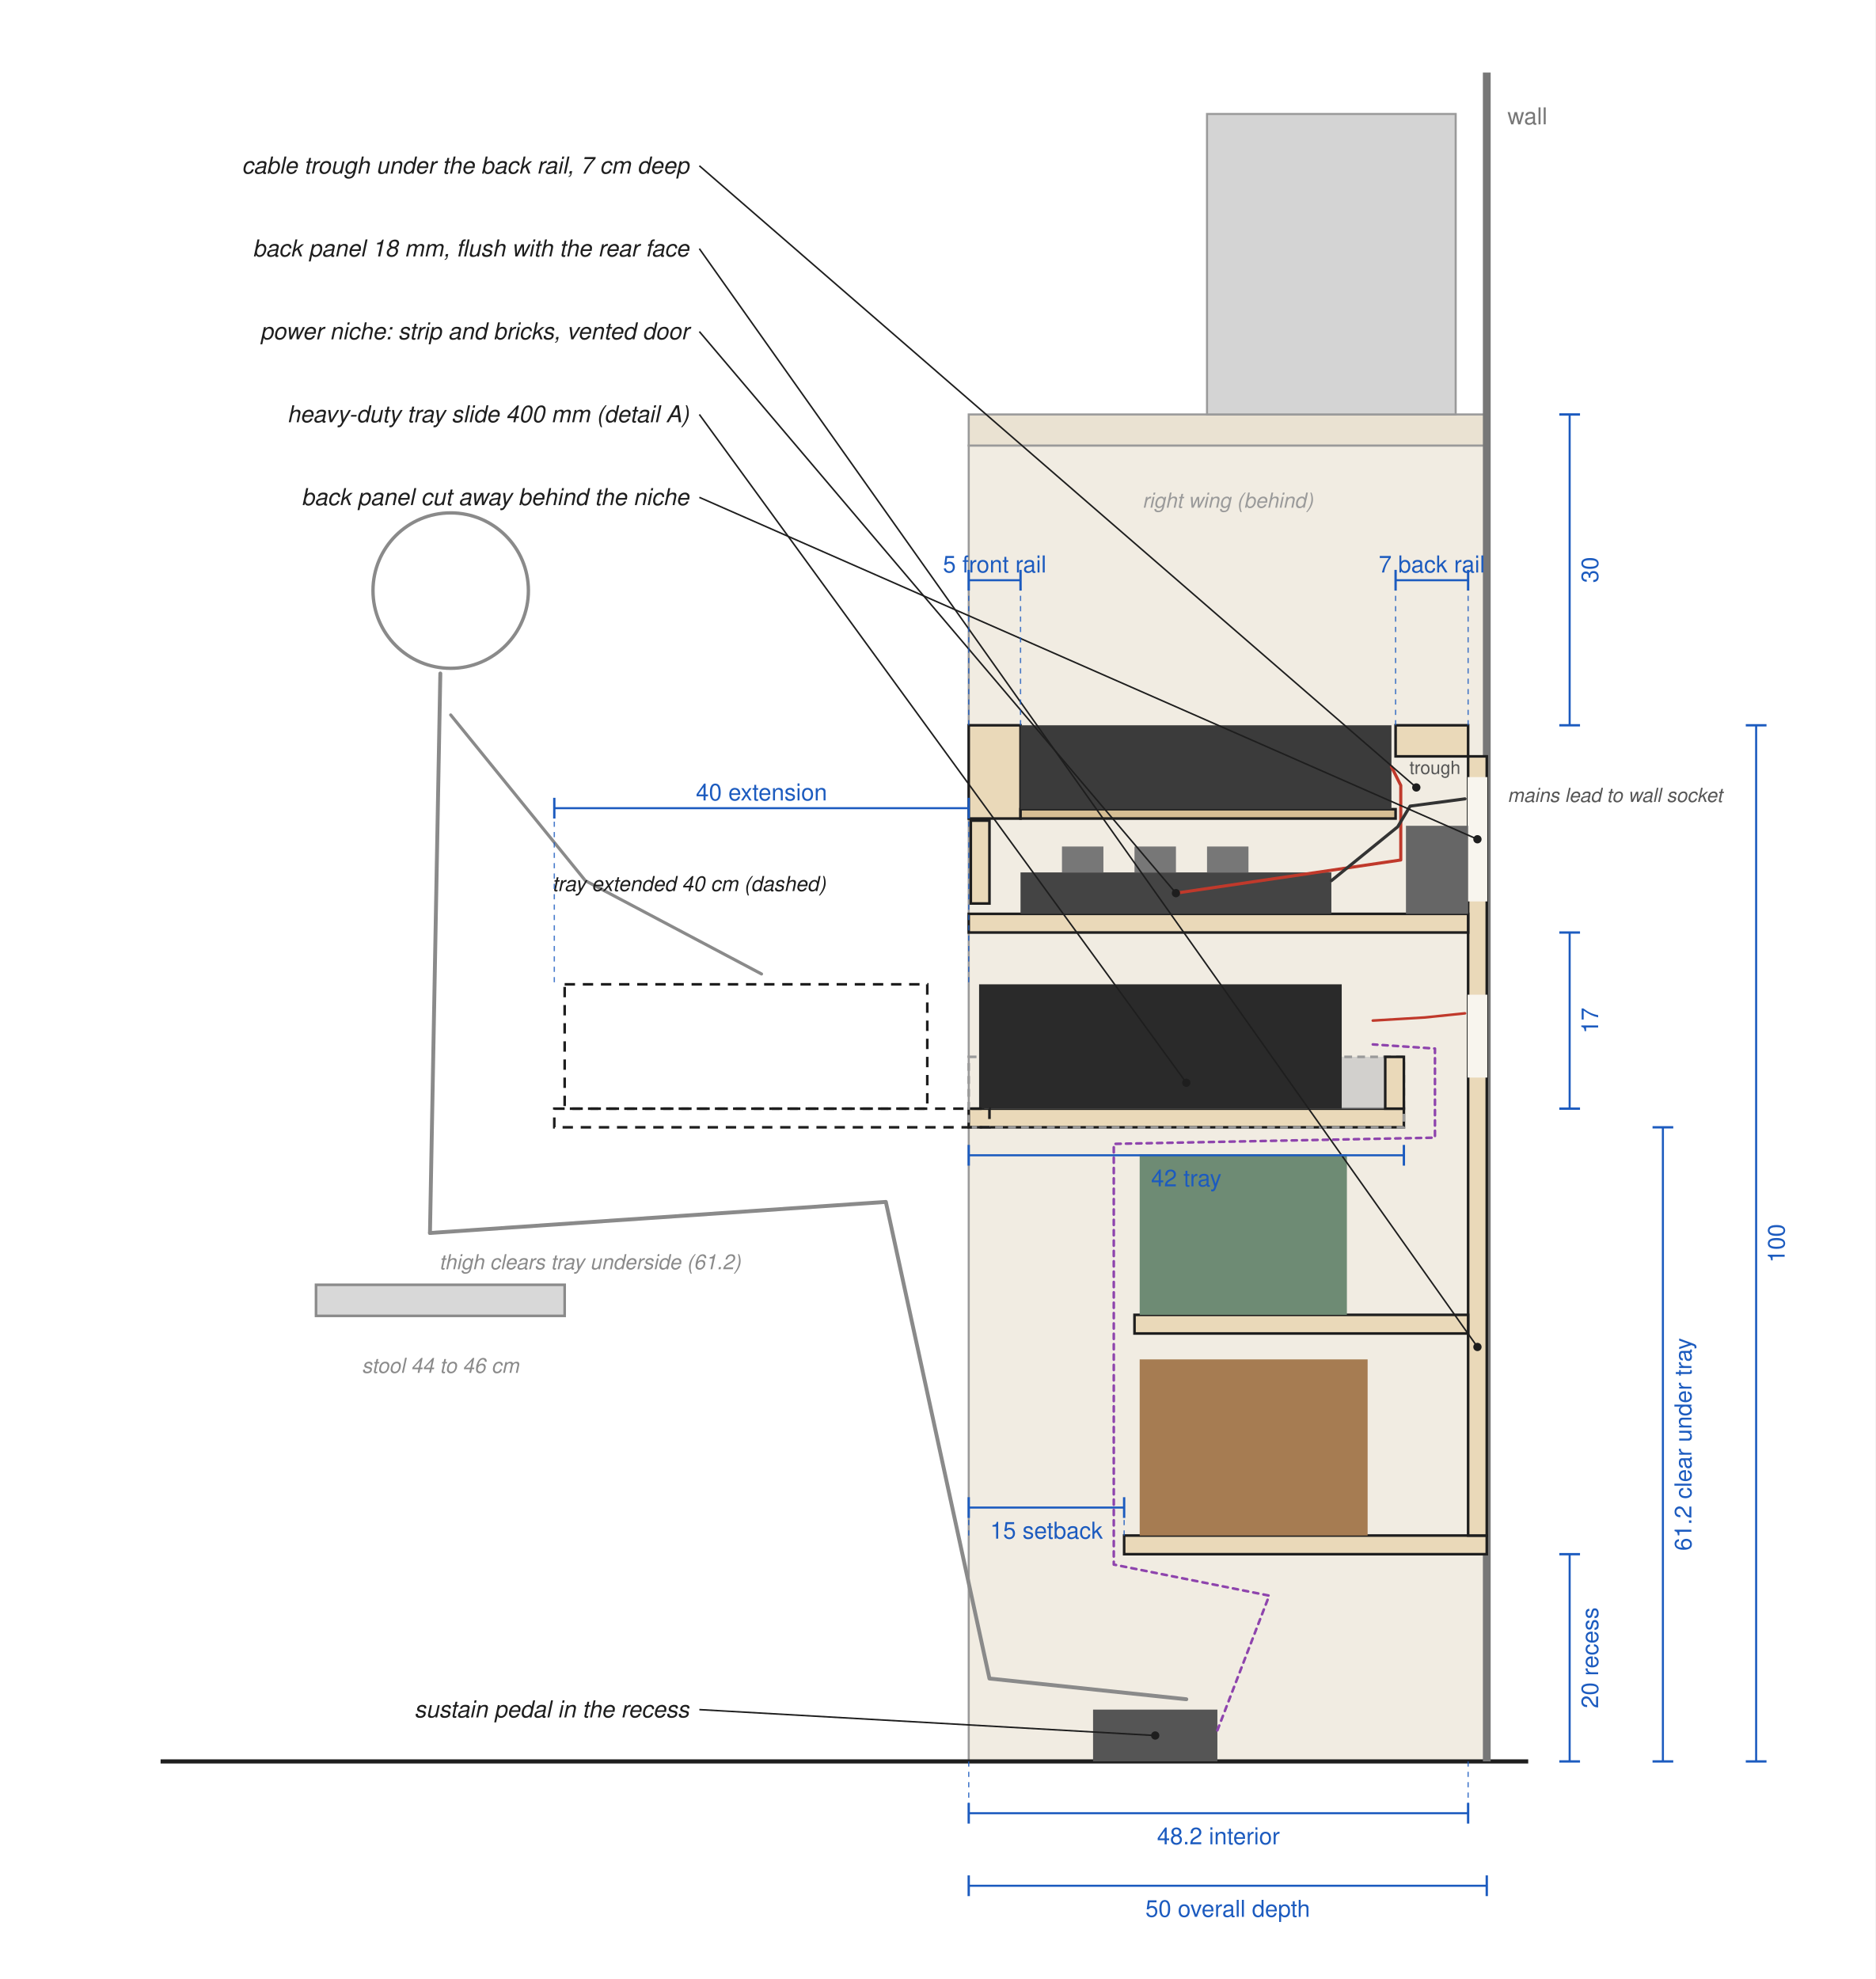
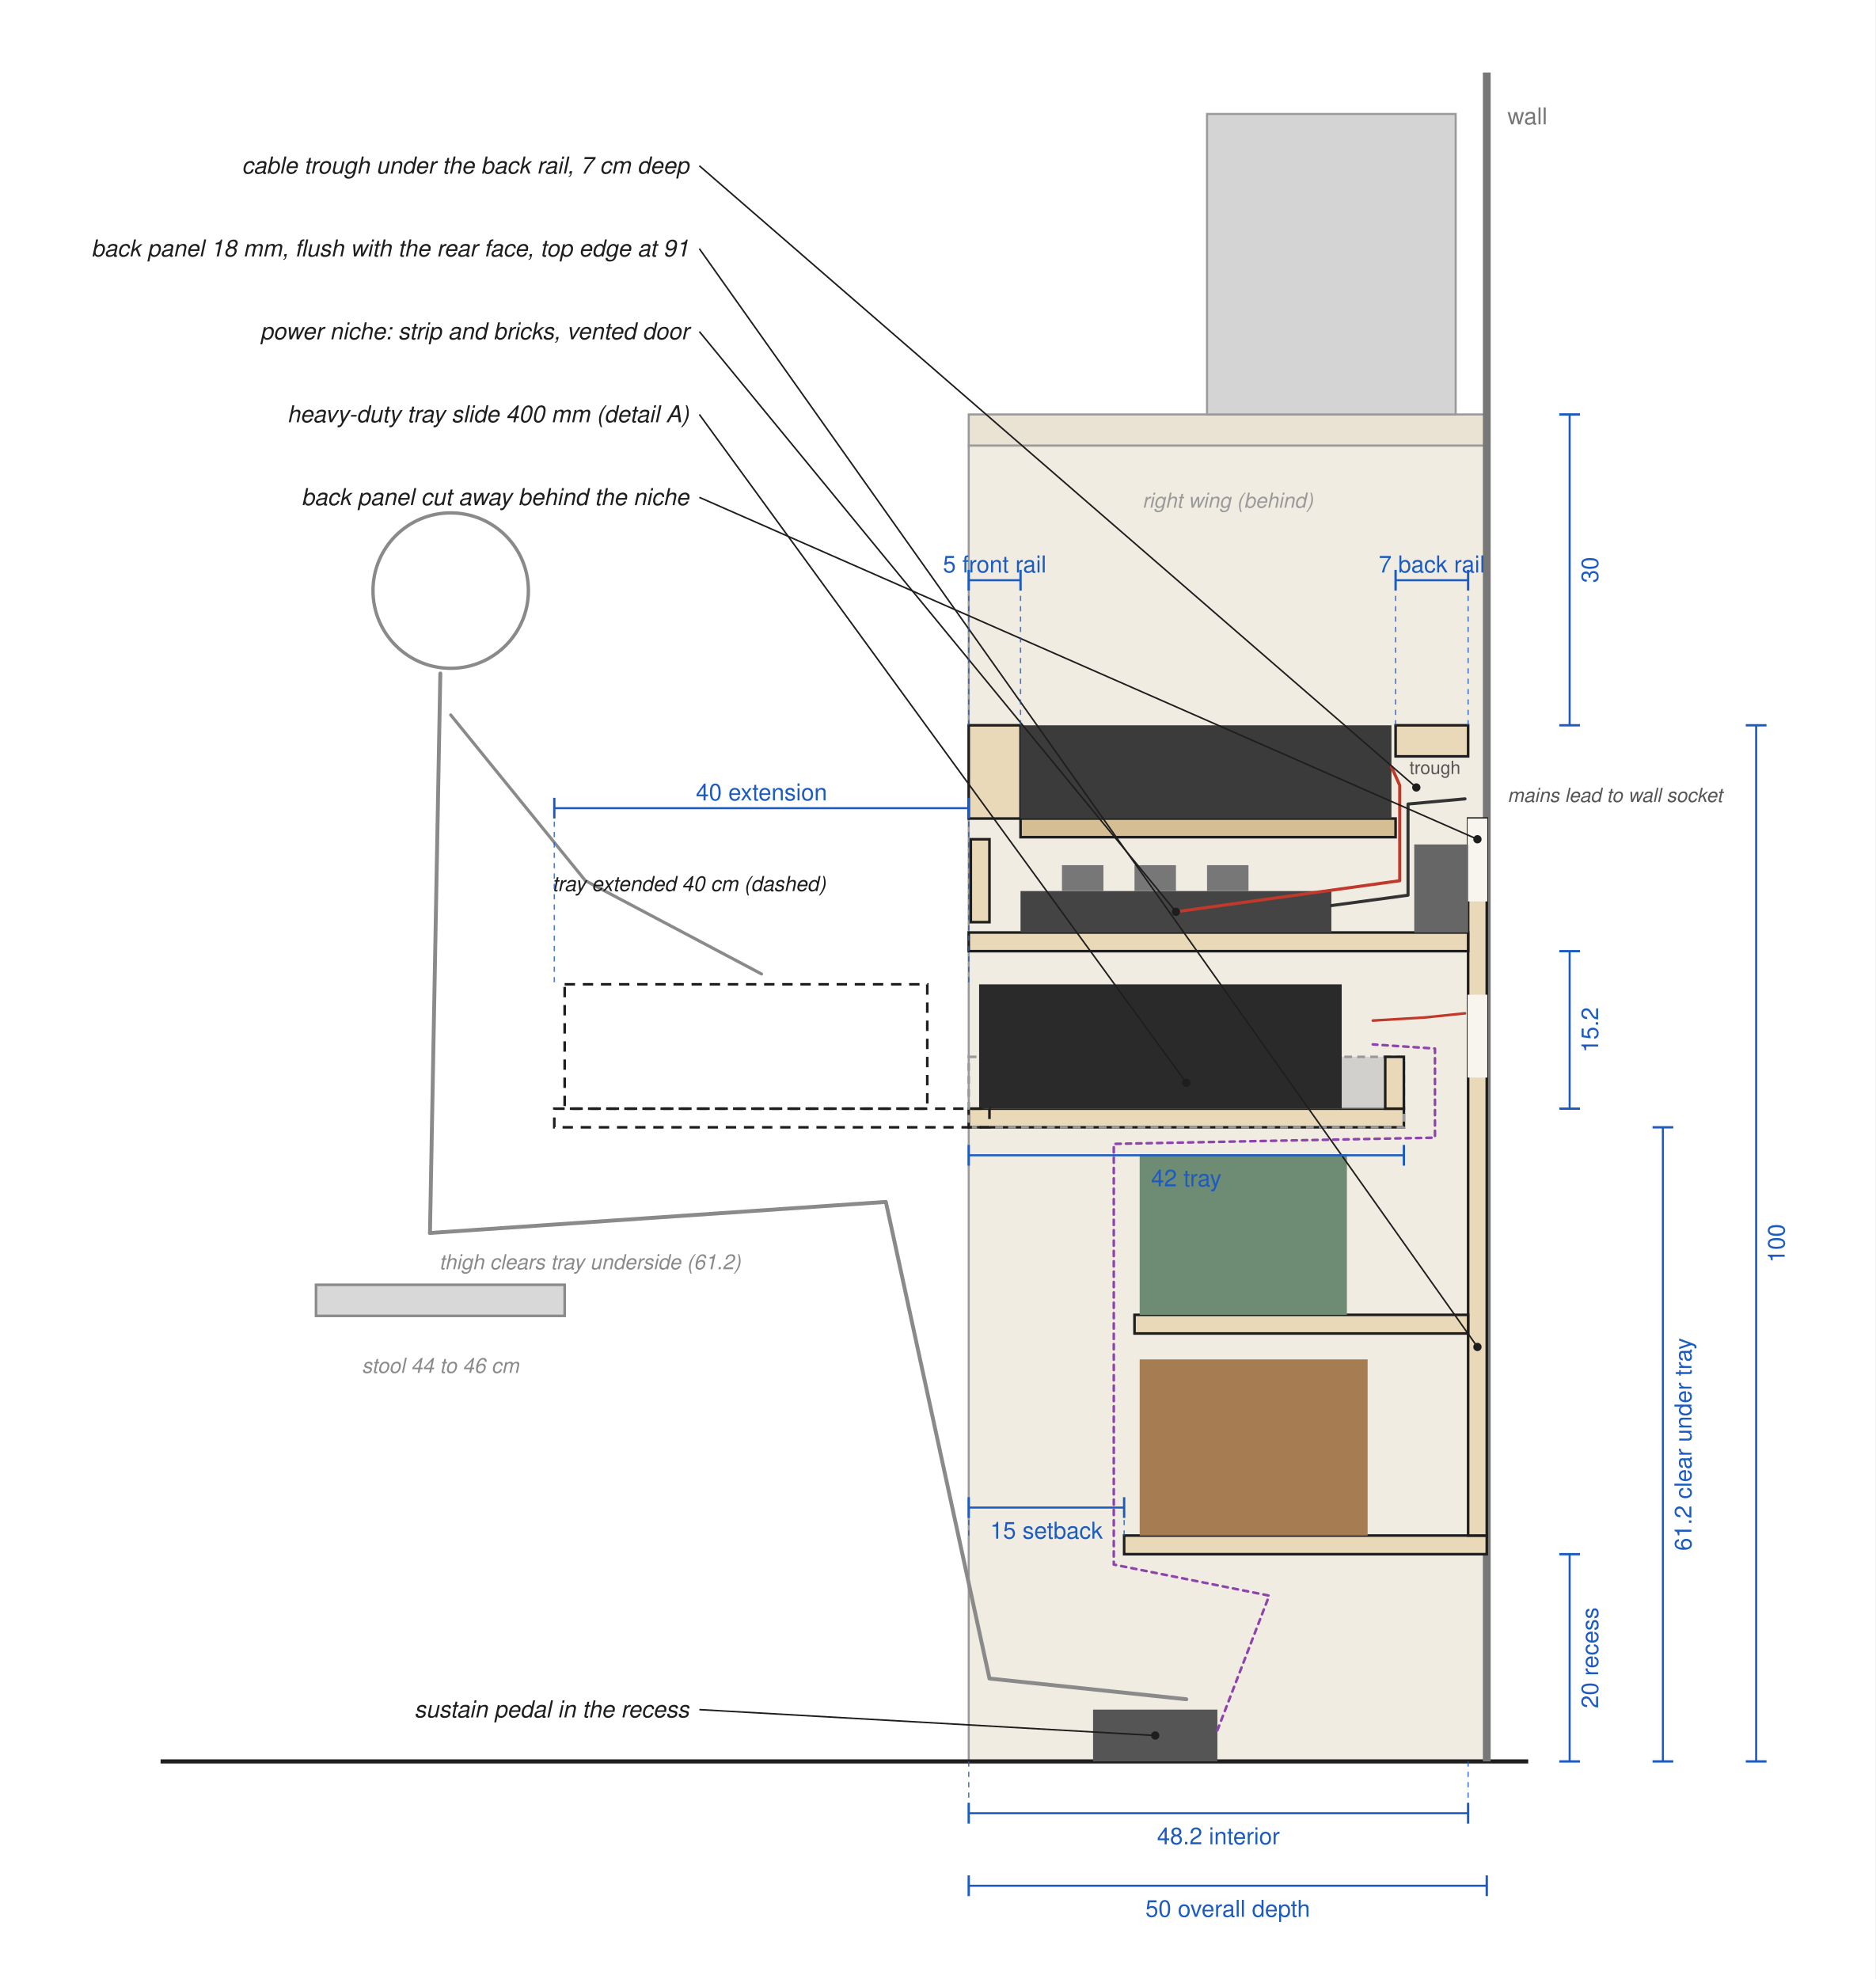
<svg xmlns="http://www.w3.org/2000/svg" viewBox="0 0 724 764" width="724" height="764" font-family="Helvetica Neue, Helvetica, Arial, sans-serif">
  <rect width="724" height="764" fill="white" />
  <rect x="374.0" y="172.0" width="200.0" height="508.0" fill="#F1ECE2" stroke="#9A9A9A" stroke-width="0.8" opacity="1.0" />
  <rect x="374.0" y="160.0" width="200.0" height="12.0" fill="#EAE2D2" stroke="#9A9A9A" stroke-width="0.8" opacity="1.0" />
  <rect x="466.0" y="44.0" width="96.0" height="116.0" fill="#D4D4D4" stroke="#9A9A9A" stroke-width="0.8" opacity="1.0" />
  <text x="474.0" y="196.0" font-size="8" text-anchor="middle" fill="#9A9A9A" font-weight="normal" font-style="italic">right wing (behind)</text>
  <line x1="62.0" y1="680.0" x2="590.0" y2="680.0" stroke="#1E1E1E" stroke-width="1.6" opacity="1.0" />
  <line x1="574.0" y1="680.0" x2="574.0" y2="28.0" stroke="#777" stroke-width="3" opacity="1.0" />
  <text x="582.0" y="48.0" font-size="9" text-anchor="start" fill="#777" font-weight="normal">wall</text>
  <rect x="434.0" y="592.8" width="140.0" height="7.2" fill="#EAD9B9" stroke="#1E1E1E" stroke-width="1.0" opacity="1.0" />
-   <rect x="566.8" y="292.0" width="7.2" height="300.8" fill="#EAD9B9" stroke="#1E1E1E" stroke-width="1.0" opacity="1.0" />
+   <rect x="566.8" y="316.0" width="7.2" height="276.8" fill="#EAD9B9" stroke="#1E1E1E" stroke-width="1.0" opacity="1.0" />
  <rect x="566.6" y="384.0" width="7.6" height="32.0" fill="#F8F5EE" stroke="none" stroke-width="1.0" opacity="1.0" />
-   <rect x="566.6" y="300.0" width="7.6" height="48.0" fill="#F8F5EE" stroke="none" stroke-width="1.0" opacity="1.0" />
-   <rect x="374.0" y="352.8" width="192.8" height="7.2" fill="#EAD9B9" stroke="#1E1E1E" stroke-width="1.0" opacity="1.0" />
+   <rect x="566.6" y="316.0" width="7.6" height="32.0" fill="#F8F5EE" stroke="none" stroke-width="1.0" opacity="1.0" />
+   <rect x="374.0" y="360.0" width="192.8" height="7.2" fill="#EAD9B9" stroke="#1E1E1E" stroke-width="1.0" opacity="1.0" />
  <rect x="374.0" y="280.0" width="20.0" height="36.0" fill="#EAD9B9" stroke="#1E1E1E" stroke-width="1.0" opacity="1.0" />
  <rect x="538.8" y="280.0" width="28.0" height="12.0" fill="#EAD9B9" stroke="#1E1E1E" stroke-width="1.0" opacity="1.0" />
-   <rect x="394.0" y="312.4" width="144.8" height="3.6" fill="#D6BE94" stroke="#1E1E1E" stroke-width="1.0" opacity="1.0" />
+   <rect x="394.0" y="316.0" width="144.8" height="7.2" fill="#D6BE94" stroke="#1E1E1E" stroke-width="1.0" opacity="1.0" />
  <text x="554.0" y="298.8" font-size="7" text-anchor="middle" fill="#555" font-weight="normal">trough</text>
  <rect x="438.0" y="507.6" width="128.8" height="7.2" fill="#EAD9B9" stroke="#1E1E1E" stroke-width="1.0" opacity="1.0" />
  <rect x="440.0" y="524.8" width="88.0" height="68.0" fill="#A67C52" stroke="none" stroke-width="1.0" opacity="1.0" />
  <rect x="440.0" y="445.6" width="80.0" height="62.0" fill="#6E8B74" stroke="none" stroke-width="1.0" opacity="1.0" />
  <line x1="374.0" y1="592.8" x2="374.0" y2="582.0" stroke="#1C5BBF" stroke-width="0.5" stroke-dasharray="2,2" opacity="0.8" />
  <line x1="434.0" y1="592.8" x2="434.0" y2="582.0" stroke="#1C5BBF" stroke-width="0.5" stroke-dasharray="2,2" opacity="0.8" />
  <line x1="374.0" y1="582.0" x2="434.0" y2="582.0" stroke="#1C5BBF" stroke-width="0.8" opacity="1.0" />
  <line x1="374.0" y1="578.0" x2="374.0" y2="586.0" stroke="#1C5BBF" stroke-width="0.9" />
  <line x1="434.0" y1="578.0" x2="434.0" y2="586.0" stroke="#1C5BBF" stroke-width="0.9" />
  <text x="404.0" y="594.0" font-size="9" text-anchor="middle" fill="#1C5BBF" font-weight="normal">15 setback</text>
  <rect x="374.0" y="428.0" width="168.0" height="7.2" fill="#EAD9B9" stroke="#1E1E1E" stroke-width="1.0" opacity="1.0" />
  <rect x="380.0" y="408.0" width="160.0" height="20.0" fill="#C4C4C4" stroke="none" stroke-width="1.0" opacity="0.7" />
  <rect x="374.0" y="408.0" width="168.0" height="27.2" fill="none" stroke="#9A9A9A" stroke-width="1.0" stroke-dasharray="3,2" opacity="1.0" />
  <rect x="534.8" y="408.0" width="7.2" height="20.0" fill="#EAD9B9" stroke="#1E1E1E" stroke-width="1.0" opacity="1.0" />
  <rect x="378.0" y="380.0" width="140.0" height="48.0" fill="#2A2A2A" stroke="none" stroke-width="1.0" opacity="1.0" />
  <rect x="214.0" y="428.0" width="168.0" height="7.2" fill="none" stroke="#1E1E1E" stroke-width="1.0" stroke-dasharray="4,3" opacity="1.0" />
  <rect x="218.0" y="380.0" width="140.0" height="48.0" fill="none" stroke="#1E1E1E" stroke-width="1.0" stroke-dasharray="4,3" opacity="1.0" />
-   <rect x="374.8" y="316.8" width="7.2" height="32.0" fill="#EAD9B9" stroke="#1E1E1E" stroke-width="1.0" opacity="1.0" />
-   <rect x="394.0" y="336.8" width="120.0" height="16.0" fill="#444" stroke="none" stroke-width="1.0" opacity="1.0" />
-   <rect x="410.0" y="326.8" width="16.0" height="10.0" fill="#777" stroke="none" stroke-width="1.0" opacity="1.0" />
-   <rect x="438.0" y="326.8" width="16.0" height="10.0" fill="#777" stroke="none" stroke-width="1.0" opacity="1.0" />
-   <rect x="466.0" y="326.8" width="16.0" height="10.0" fill="#777" stroke="none" stroke-width="1.0" opacity="1.0" />
-   <rect x="542.8" y="318.8" width="24.0" height="34.0" fill="#666" stroke="none" stroke-width="1.0" opacity="1.0" />
-   <rect x="394.0" y="280.0" width="143.2" height="32.4" fill="#3B3B3B" stroke="none" stroke-width="1.0" opacity="1.0" />
-   <polyline points="537.2,296.0 540.8,303.2 540.8,332.0 454.0,344.8" fill="none" stroke="#C0392B" stroke-width="1.2" stroke-linejoin="round" stroke-linecap="round" />
+   <rect x="374.8" y="324.0" width="7.2" height="32.0" fill="#EAD9B9" stroke="#1E1E1E" stroke-width="1.0" opacity="1.0" />
+   <rect x="394.0" y="344.0" width="120.0" height="16.0" fill="#444" stroke="none" stroke-width="1.0" opacity="1.0" />
+   <rect x="410.0" y="334.0" width="16.0" height="10.0" fill="#777" stroke="none" stroke-width="1.0" opacity="1.0" />
+   <rect x="438.0" y="334.0" width="16.0" height="10.0" fill="#777" stroke="none" stroke-width="1.0" opacity="1.0" />
+   <rect x="466.0" y="334.0" width="16.0" height="10.0" fill="#777" stroke="none" stroke-width="1.0" opacity="1.0" />
+   <rect x="546.0" y="326.0" width="20.8" height="34.0" fill="#666" stroke="none" stroke-width="1.0" opacity="1.0" />
+   <rect x="394.0" y="280.0" width="143.2" height="36.0" fill="#3B3B3B" stroke="none" stroke-width="1.0" opacity="1.0" />
+   <polyline points="537.2,296.0 540.4,303.2 540.4,340.0 454.0,352.0" fill="none" stroke="#C0392B" stroke-width="1.2" stroke-linejoin="round" stroke-linecap="round" />
  <polyline points="530.0,394.0 550.0,392.8 565.6,391.2" fill="none" stroke="#C0392B" stroke-width="1.0" stroke-linejoin="round" stroke-linecap="round" />
-   <polyline points="514.0,340.0 539.6,319.2 544.4,311.2 565.6,308.4" fill="none" stroke="#333" stroke-width="1.2" stroke-linejoin="round" stroke-linecap="round" />
+   <polyline points="514.0,349.6 543.6,345.6 543.6,310.4 565.6,308.4" fill="none" stroke="#333" stroke-width="1.2" stroke-linejoin="round" stroke-linecap="round" />
  <text x="582.0" y="309.6" font-size="7.5" text-anchor="start" fill="#555" font-weight="normal" font-style="italic">mains lead to wall socket</text>
  <rect x="422.0" y="660.0" width="48.0" height="20.0" fill="#555" stroke="none" stroke-width="1.0" opacity="1.0" />
  <polyline points="470.0,668.0 490.0,616.0 430.0,604.0 430.0,441.6 554.0,439.2 554.0,404.8 530.0,403.2" fill="none" stroke="#8E44AD" stroke-width="1.0" stroke-linejoin="round" stroke-linecap="round" stroke-dasharray="2,2" />
  <circle cx="174.0" cy="228.0" r="30.0" fill="none" stroke="#8A8A8A" stroke-width="1.3" />
  <polyline points="170.0,260.0 166.0,476.0" fill="none" stroke="#8A8A8A" stroke-width="1.5" stroke-linejoin="round" stroke-linecap="round" />
  <polyline points="174.0,276.0 226.0,340.0 294.0,376.0" fill="none" stroke="#8A8A8A" stroke-width="1.2" stroke-linejoin="round" stroke-linecap="round" />
  <polyline points="166.0,476.0 342.0,464.0 382.0,648.0 458.0,656.0" fill="none" stroke="#8A8A8A" stroke-width="1.5" stroke-linejoin="round" stroke-linecap="round" />
  <rect x="122.0" y="496.0" width="96.0" height="12.0" fill="#D8D8D8" stroke="#8A8A8A" stroke-width="1.0" opacity="1.0" />
  <text x="170.0" y="530.0" font-size="8" text-anchor="middle" fill="#8A8A8A" font-weight="normal" font-style="italic">stool 44 to 46 cm</text>
  <text x="286.0" y="490.0" font-size="8" text-anchor="end" fill="#8A8A8A" font-weight="normal" font-style="italic">thigh clears tray underside (61.2)</text>
  <line x1="546.8" y1="304.0" x2="270.0" y2="64.0" stroke="#1E1E1E" stroke-width="0.6" opacity="1.0" />
  <circle cx="546.8" cy="304.0" r="1.6" fill="#1E1E1E" stroke="none" stroke-width="1.0" />
  <text x="266.0" y="67.0" font-size="9" text-anchor="end" fill="#1E1E1E" font-weight="normal" font-style="italic">cable trough under the back rail, 7 cm deep</text>
  <line x1="570.4" y1="520.0" x2="270.0" y2="96.0" stroke="#1E1E1E" stroke-width="0.6" opacity="1.0" />
  <circle cx="570.4" cy="520.0" r="1.6" fill="#1E1E1E" stroke="none" stroke-width="1.0" />
-   <text x="266.0" y="99.0" font-size="9" text-anchor="end" fill="#1E1E1E" font-weight="normal" font-style="italic">back panel 18 mm, flush with the rear face</text>
-   <line x1="454.0" y1="344.8" x2="270.0" y2="128.0" stroke="#1E1E1E" stroke-width="0.6" opacity="1.0" />
-   <circle cx="454.0" cy="344.8" r="1.6" fill="#1E1E1E" stroke="none" stroke-width="1.0" />
+   <text x="266.0" y="99.0" font-size="9" text-anchor="end" fill="#1E1E1E" font-weight="normal" font-style="italic">back panel 18 mm, flush with the rear face, top edge at 91</text>
+   <line x1="454.0" y1="352.0" x2="270.0" y2="128.0" stroke="#1E1E1E" stroke-width="0.6" opacity="1.0" />
+   <circle cx="454.0" cy="352.0" r="1.6" fill="#1E1E1E" stroke="none" stroke-width="1.0" />
  <text x="266.0" y="131.0" font-size="9" text-anchor="end" fill="#1E1E1E" font-weight="normal" font-style="italic">power niche: strip and bricks, vented door</text>
  <line x1="570.4" y1="324.0" x2="270.0" y2="192.0" stroke="#1E1E1E" stroke-width="0.6" opacity="1.0" />
  <circle cx="570.4" cy="324.0" r="1.6" fill="#1E1E1E" stroke="none" stroke-width="1.0" />
  <text x="266.0" y="195.0" font-size="9" text-anchor="end" fill="#1E1E1E" font-weight="normal" font-style="italic">back panel cut away behind the niche</text>
  <line x1="458.0" y1="418.0" x2="270.0" y2="160.0" stroke="#1E1E1E" stroke-width="0.6" opacity="1.0" />
  <circle cx="458.0" cy="418.0" r="1.6" fill="#1E1E1E" stroke="none" stroke-width="1.0" />
  <text x="266.0" y="163.0" font-size="9" text-anchor="end" fill="#1E1E1E" font-weight="normal" font-style="italic">heavy-duty tray slide 400 mm (detail A)</text>
  <line x1="446.0" y1="670.0" x2="270.0" y2="660.0" stroke="#1E1E1E" stroke-width="0.6" opacity="1.0" />
  <circle cx="446.0" cy="670.0" r="1.6" fill="#1E1E1E" stroke="none" stroke-width="1.0" />
  <text x="266.0" y="663.0" font-size="9" text-anchor="end" fill="#1E1E1E" font-weight="normal" font-style="italic">sustain pedal in the recess</text>
  <text x="266.0" y="344.0" font-size="8" text-anchor="middle" fill="#1E1E1E" font-weight="normal" font-style="italic">tray extended 40 cm (dashed)</text>
  <line x1="374.0" y1="680.0" x2="374.0" y2="700.0" stroke="#1C5BBF" stroke-width="0.5" stroke-dasharray="2,2" opacity="0.8" />
  <line x1="566.8" y1="680.0" x2="566.8" y2="700.0" stroke="#1C5BBF" stroke-width="0.5" stroke-dasharray="2,2" opacity="0.8" />
  <line x1="374.0" y1="700.0" x2="566.8" y2="700.0" stroke="#1C5BBF" stroke-width="0.8" opacity="1.0" />
  <line x1="374.0" y1="696.0" x2="374.0" y2="704.0" stroke="#1C5BBF" stroke-width="0.9" />
  <line x1="566.8" y1="696.0" x2="566.8" y2="704.0" stroke="#1C5BBF" stroke-width="0.9" />
  <text x="470.4" y="712.0" font-size="9" text-anchor="middle" fill="#1C5BBF" font-weight="normal">48.2 interior</text>
  <line x1="374.0" y1="280.0" x2="374.0" y2="224.0" stroke="#1C5BBF" stroke-width="0.5" stroke-dasharray="2,2" opacity="0.8" />
  <line x1="394.0" y1="280.0" x2="394.0" y2="224.0" stroke="#1C5BBF" stroke-width="0.5" stroke-dasharray="2,2" opacity="0.8" />
  <line x1="374.0" y1="224.0" x2="394.0" y2="224.0" stroke="#1C5BBF" stroke-width="0.8" opacity="1.0" />
  <line x1="374.0" y1="220.0" x2="374.0" y2="228.0" stroke="#1C5BBF" stroke-width="0.9" />
  <line x1="394.0" y1="220.0" x2="394.0" y2="228.0" stroke="#1C5BBF" stroke-width="0.9" />
  <text x="384.0" y="221.0" font-size="9" text-anchor="middle" fill="#1C5BBF" font-weight="normal">5 front rail</text>
  <line x1="538.8" y1="280.0" x2="538.8" y2="224.0" stroke="#1C5BBF" stroke-width="0.5" stroke-dasharray="2,2" opacity="0.8" />
  <line x1="566.8" y1="280.0" x2="566.8" y2="224.0" stroke="#1C5BBF" stroke-width="0.5" stroke-dasharray="2,2" opacity="0.8" />
  <line x1="538.8" y1="224.0" x2="566.8" y2="224.0" stroke="#1C5BBF" stroke-width="0.8" opacity="1.0" />
  <line x1="538.8" y1="220.0" x2="538.8" y2="228.0" stroke="#1C5BBF" stroke-width="0.9" />
  <line x1="566.8" y1="220.0" x2="566.8" y2="228.0" stroke="#1C5BBF" stroke-width="0.9" />
  <text x="552.8" y="221.0" font-size="9" text-anchor="middle" fill="#1C5BBF" font-weight="normal">7 back rail</text>
  <line x1="374.0" y1="728.0" x2="574.0" y2="728.0" stroke="#1C5BBF" stroke-width="0.8" opacity="1.0" />
  <line x1="374.0" y1="724.0" x2="374.0" y2="732.0" stroke="#1C5BBF" stroke-width="0.9" />
  <line x1="574.0" y1="724.0" x2="574.0" y2="732.0" stroke="#1C5BBF" stroke-width="0.9" />
  <text x="474.0" y="740.0" font-size="9" text-anchor="middle" fill="#1C5BBF" font-weight="normal">50 overall depth</text>
  <line x1="214.0" y1="379.2" x2="214.0" y2="312.0" stroke="#1C5BBF" stroke-width="0.5" stroke-dasharray="2,2" opacity="0.8" />
  <line x1="374.0" y1="379.2" x2="374.0" y2="312.0" stroke="#1C5BBF" stroke-width="0.5" stroke-dasharray="2,2" opacity="0.8" />
  <line x1="214.0" y1="312.0" x2="374.0" y2="312.0" stroke="#1C5BBF" stroke-width="0.8" opacity="1.0" />
  <line x1="214.0" y1="308.0" x2="214.0" y2="316.0" stroke="#1C5BBF" stroke-width="0.9" />
  <line x1="374.0" y1="308.0" x2="374.0" y2="316.0" stroke="#1C5BBF" stroke-width="0.9" />
  <text x="294.0" y="309.0" font-size="9" text-anchor="middle" fill="#1C5BBF" font-weight="normal">40 extension</text>
  <line x1="374.0" y1="446.0" x2="542.0" y2="446.0" stroke="#1C5BBF" stroke-width="0.8" opacity="1.0" />
  <line x1="374.0" y1="442.0" x2="374.0" y2="450.0" stroke="#1C5BBF" stroke-width="0.9" />
  <line x1="542.0" y1="442.0" x2="542.0" y2="450.0" stroke="#1C5BBF" stroke-width="0.9" />
  <text x="458.0" y="458.0" font-size="9" text-anchor="middle" fill="#1C5BBF" font-weight="normal">42 tray</text>
  <line x1="606.0" y1="680.0" x2="606.0" y2="600.0" stroke="#1C5BBF" stroke-width="0.8" opacity="1.0" />
  <line x1="602.0" y1="680.0" x2="610.0" y2="680.0" stroke="#1C5BBF" stroke-width="0.9" />
  <line x1="602.0" y1="600.0" x2="610.0" y2="600.0" stroke="#1C5BBF" stroke-width="0.9" />
  <text x="617.0" y="640.0" font-size="9" text-anchor="middle" fill="#1C5BBF" font-weight="normal" transform="rotate(-90 617.0 640.0)">20 recess</text>
-   <line x1="606.0" y1="428.0" x2="606.0" y2="360.0" stroke="#1C5BBF" stroke-width="0.8" opacity="1.0" />
+   <line x1="606.0" y1="428.0" x2="606.0" y2="367.2" stroke="#1C5BBF" stroke-width="0.8" opacity="1.0" />
  <line x1="602.0" y1="428.0" x2="610.0" y2="428.0" stroke="#1C5BBF" stroke-width="0.9" />
-   <line x1="602.0" y1="360.0" x2="610.0" y2="360.0" stroke="#1C5BBF" stroke-width="0.9" />
-   <text x="617.0" y="394.0" font-size="9" text-anchor="middle" fill="#1C5BBF" font-weight="normal" transform="rotate(-90 617.0 394.0)">17</text>
+   <line x1="602.0" y1="367.2" x2="610.0" y2="367.2" stroke="#1C5BBF" stroke-width="0.9" />
+   <text x="617.0" y="397.6" font-size="9" text-anchor="middle" fill="#1C5BBF" font-weight="normal" transform="rotate(-90 617.0 397.6)">15.2</text>
  <line x1="606.0" y1="280.0" x2="606.0" y2="160.0" stroke="#1C5BBF" stroke-width="0.8" opacity="1.0" />
  <line x1="602.0" y1="280.0" x2="610.0" y2="280.0" stroke="#1C5BBF" stroke-width="0.9" />
  <line x1="602.0" y1="160.0" x2="610.0" y2="160.0" stroke="#1C5BBF" stroke-width="0.9" />
  <text x="617.0" y="220.0" font-size="9" text-anchor="middle" fill="#1C5BBF" font-weight="normal" transform="rotate(-90 617.0 220.0)">30</text>
  <line x1="642.0" y1="680.0" x2="642.0" y2="435.2" stroke="#1C5BBF" stroke-width="0.8" opacity="1.0" />
  <line x1="638.0" y1="680.0" x2="646.0" y2="680.0" stroke="#1C5BBF" stroke-width="0.9" />
  <line x1="638.0" y1="435.2" x2="646.0" y2="435.2" stroke="#1C5BBF" stroke-width="0.9" />
  <text x="653.0" y="557.6" font-size="9" text-anchor="middle" fill="#1C5BBF" font-weight="normal" transform="rotate(-90 653.0 557.6)">61.2 clear under tray</text>
  <line x1="678.0" y1="680.0" x2="678.0" y2="280.0" stroke="#1C5BBF" stroke-width="0.8" opacity="1.0" />
  <line x1="674.0" y1="680.0" x2="682.0" y2="680.0" stroke="#1C5BBF" stroke-width="0.9" />
  <line x1="674.0" y1="280.0" x2="682.0" y2="280.0" stroke="#1C5BBF" stroke-width="0.9" />
  <text x="689.0" y="480.0" font-size="9" text-anchor="middle" fill="#1C5BBF" font-weight="normal" transform="rotate(-90 689.0 480.0)">100</text>
</svg>
